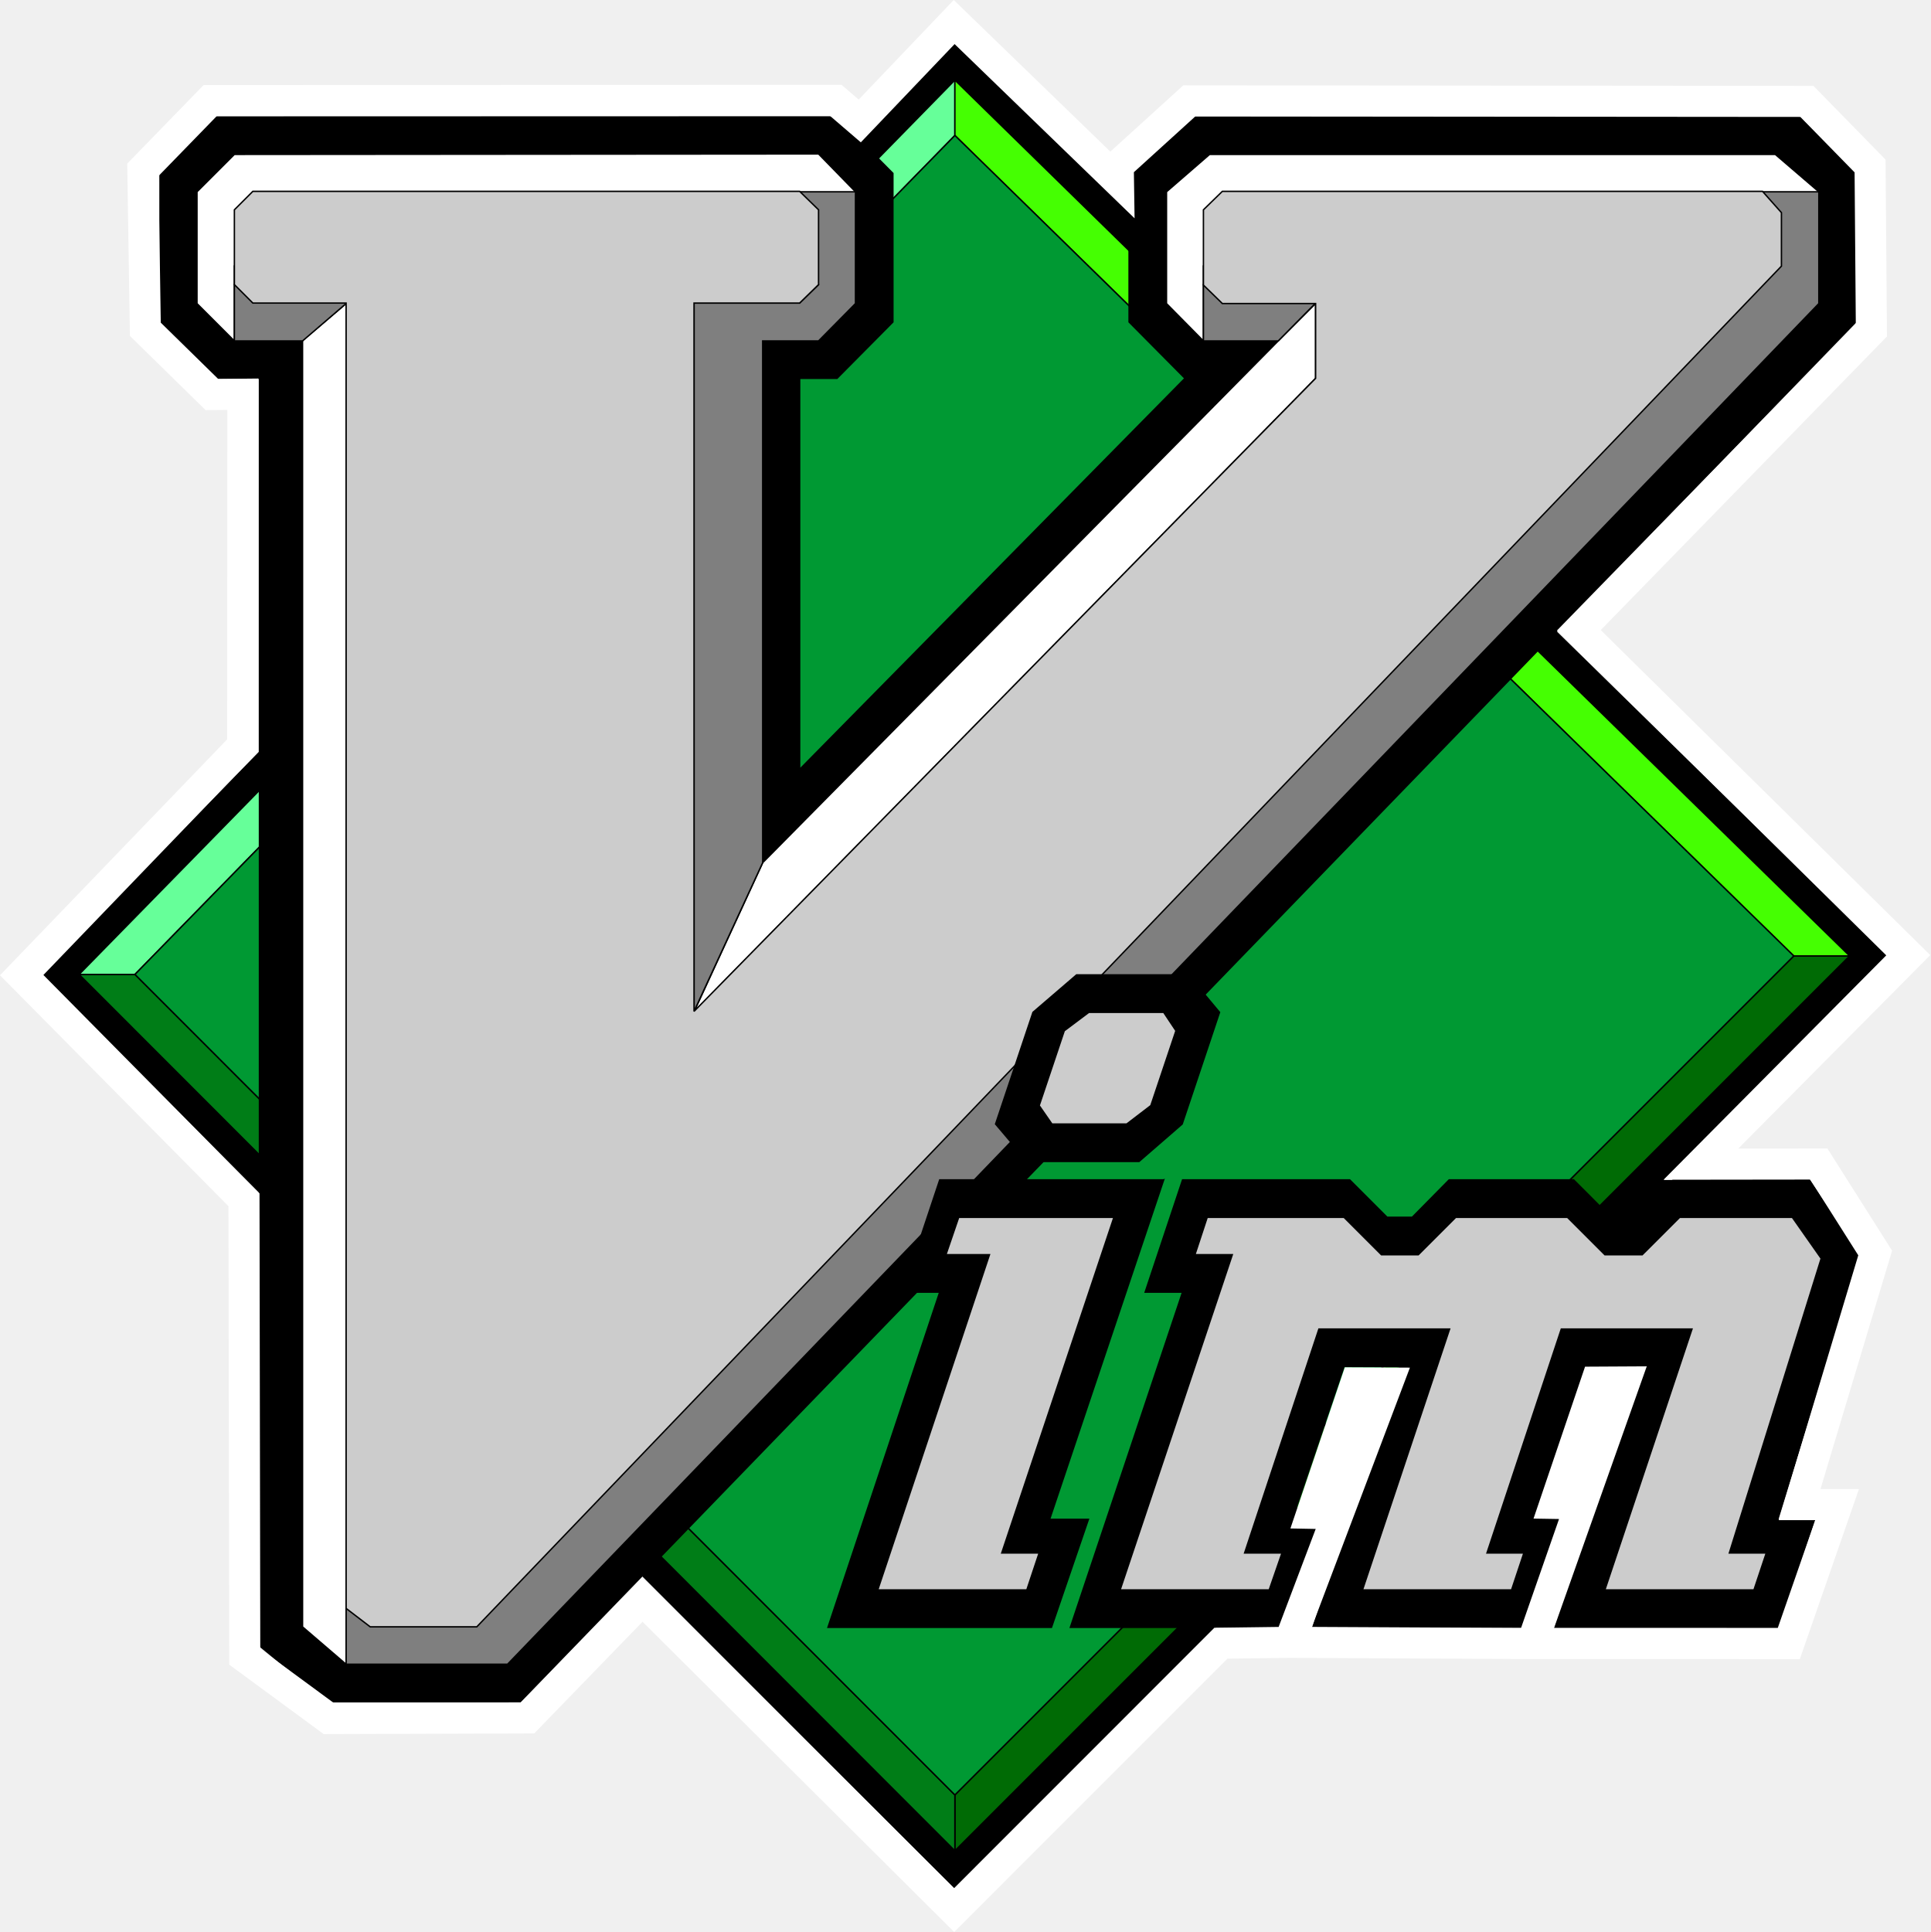
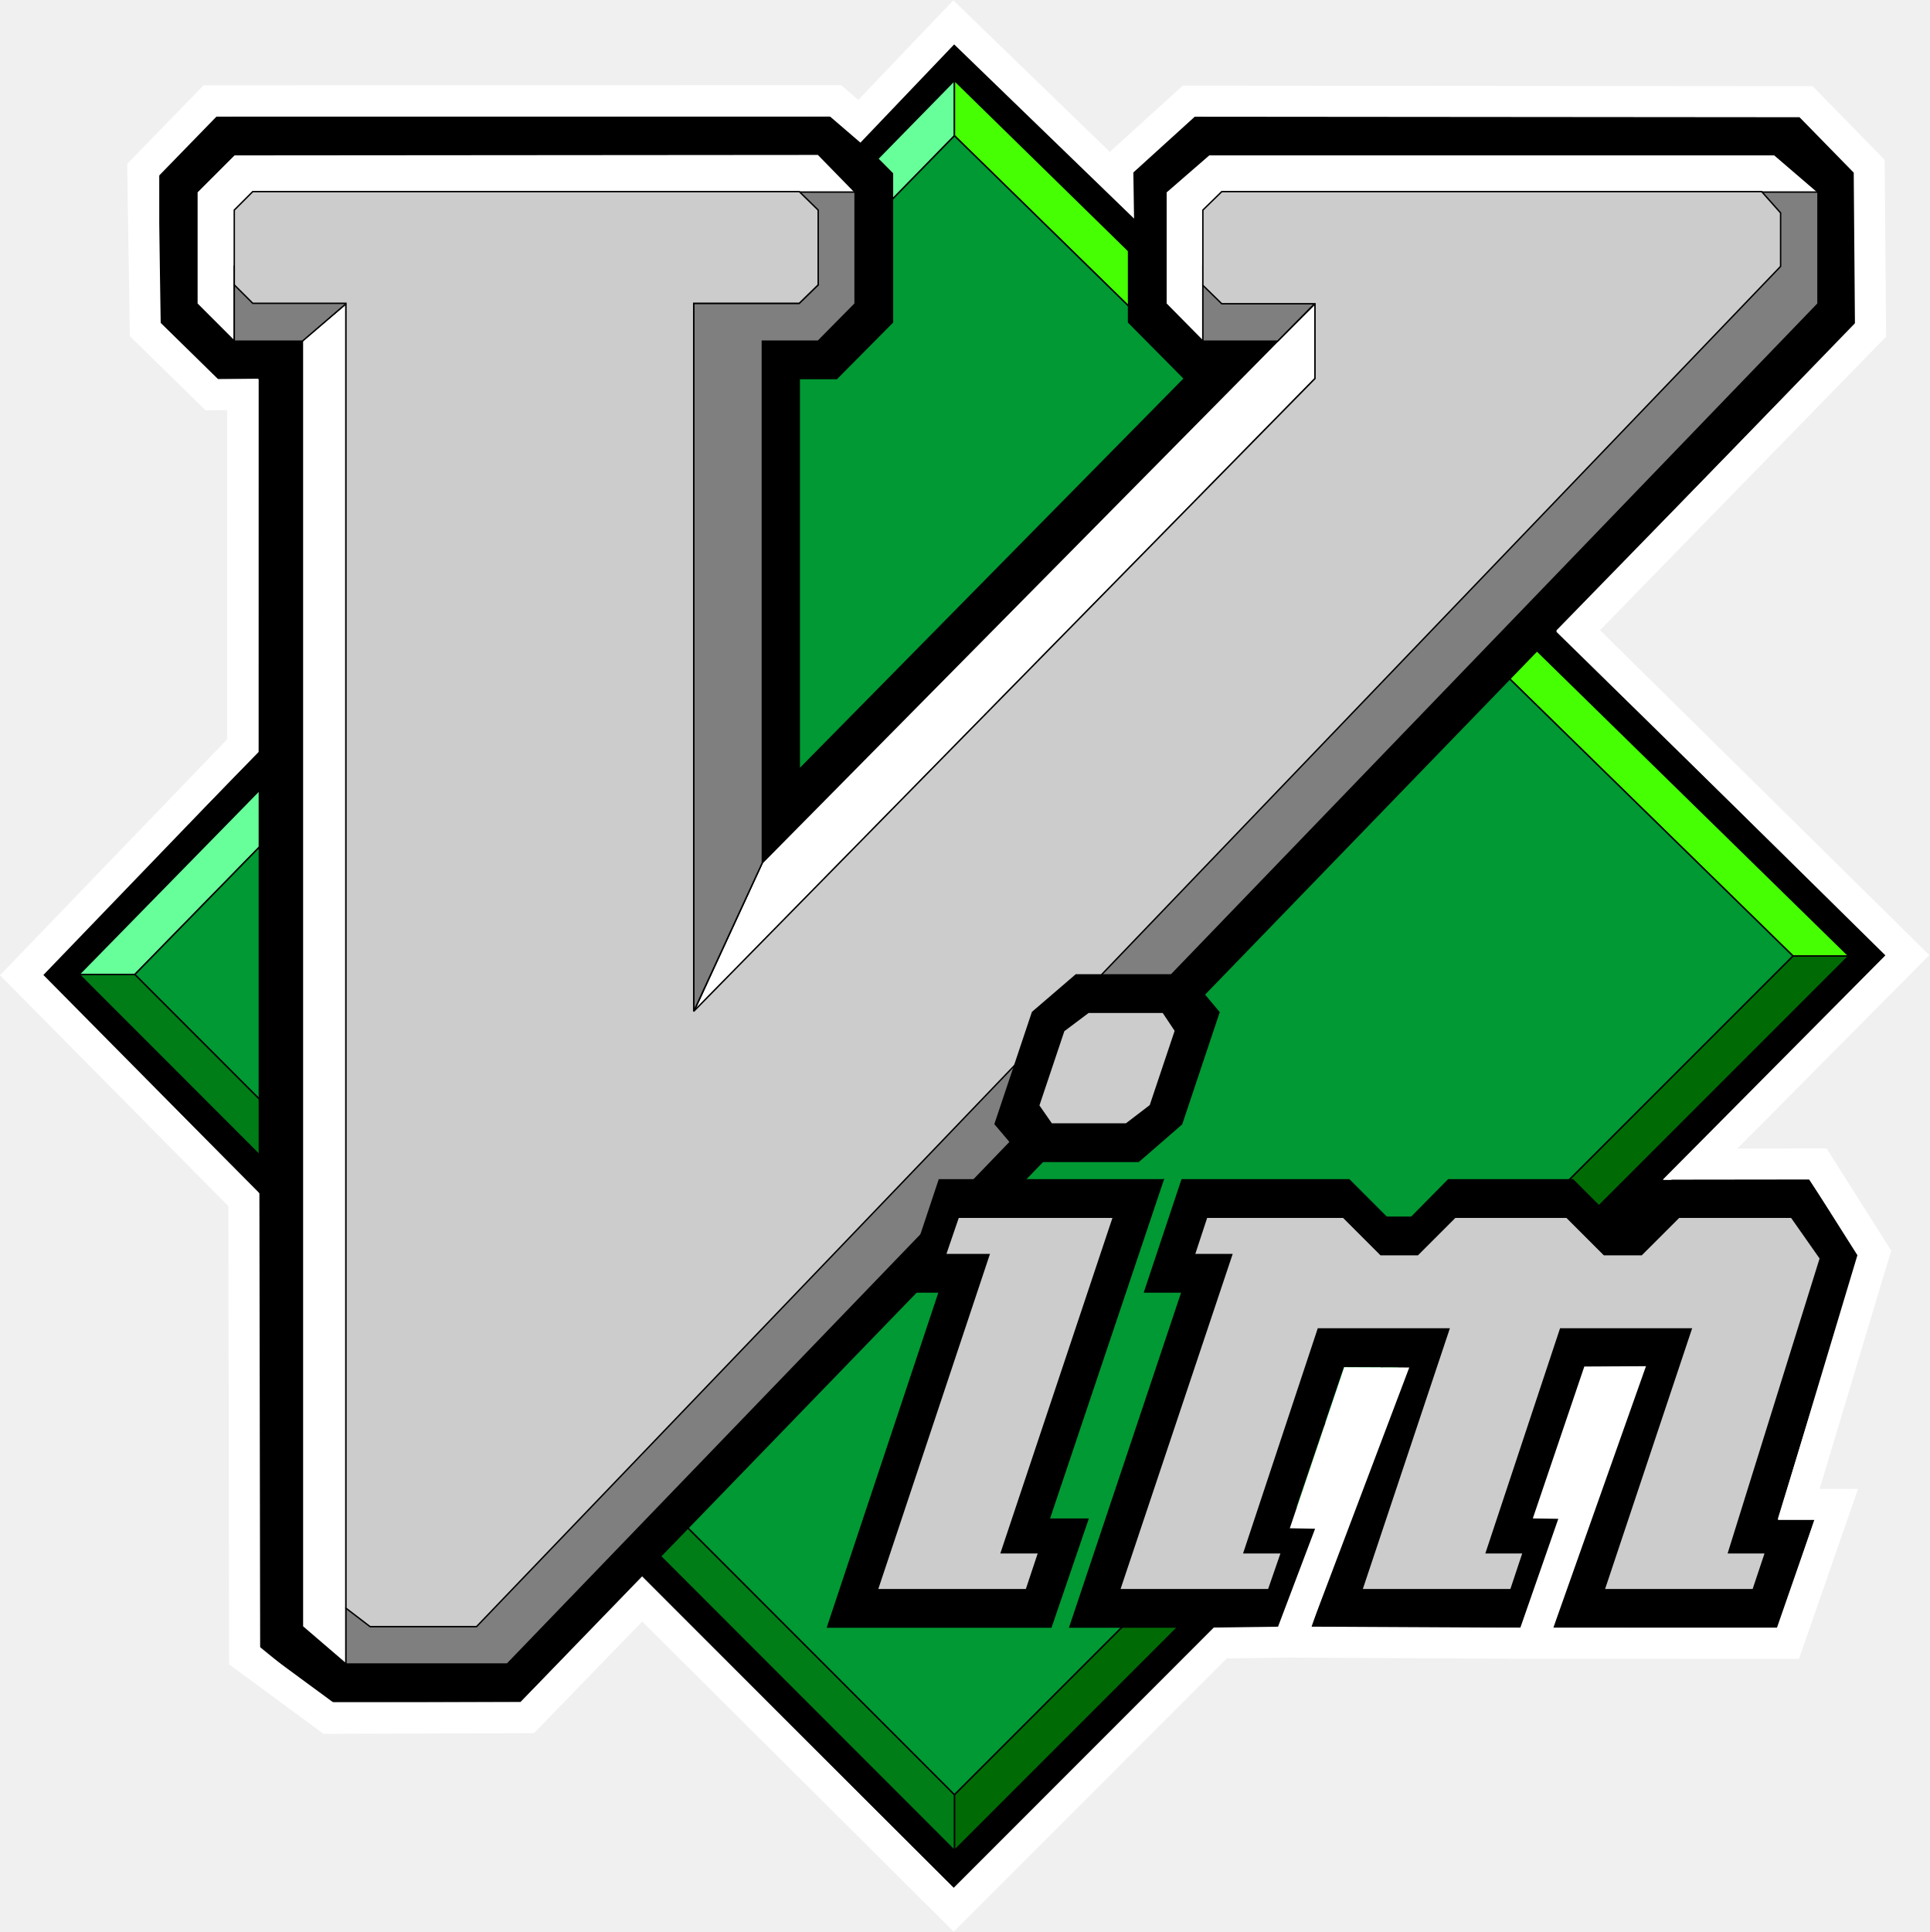
- <svg xmlns="http://www.w3.org/2000/svg" width="293.575" height="293.806" viewBox="0 0 293.575 293.806" version="1.1" id="svg90">
+ <svg xmlns="http://www.w3.org/2000/svg" width="203.575" height="203.806" viewBox="0 0 293.575 293.806" version="1.1" id="svg90">
  <defs id="defs94" />
  <path fill-rule="evenodd" fill="#000000" fill-opacity="1" d="M 286.999,145.374 145.229,6.488 6.342,148.183 145.229,287.144 286.999,145.374" id="path2" />
  <path fill="none" stroke-width="0.216" stroke-linecap="butt" stroke-linejoin="miter" stroke="#000000" stroke-opacity="1" stroke-miterlimit="2.613" d="M 286.999,145.374 145.229,6.488 6.342,148.183 145.229,287.144 Z M 286.999,145.374" id="path4" />
  <path fill-rule="evenodd" fill="#006b05" fill-opacity="1" d="M 272.815,145.374 H 281.311 L 145.229,281.456 V 272.96 L 272.815,145.374" id="path6" />
  <path fill="none" stroke-width="0.216" stroke-linecap="butt" stroke-linejoin="miter" stroke="#000000" stroke-opacity="1" stroke-miterlimit="2.613" d="M 272.815,145.374 H 281.311 L 145.229,281.456 V 272.96 Z M 272.815,145.374" id="path8" />
  <path fill-rule="evenodd" fill="#007d17" fill-opacity="1" d="M 12.03,148.183 H 20.526 L 145.229,272.96 V 281.456 L 12.03,148.183" id="path10" />
  <path fill="none" stroke-width="0.216" stroke-linecap="butt" stroke-linejoin="miter" stroke="#000000" stroke-opacity="1" stroke-miterlimit="2.613" d="M 12.03,148.183 H 20.526 L 145.229,272.96 V 281.456 Z M 12.03,148.183" id="path12" />
  <path fill-rule="evenodd" fill="#66ff99" fill-opacity="1" d="M 145.229,20.601 V 12.175 L 12.03,148.183 H 20.526 L 145.229,20.601" id="path14" />
  <path fill="none" stroke-width="0.216" stroke-linecap="butt" stroke-linejoin="miter" stroke="#000000" stroke-opacity="1" stroke-miterlimit="2.613" d="M 145.229,20.601 V 12.175 L 12.03,148.183 H 20.526 Z M 145.229,20.601" id="path16" />
  <path fill-rule="evenodd" fill="#45ff02" fill-opacity="1" d="M 145.229,12.175 V 20.601 L 272.815,145.374 H 281.311 L 145.229,12.175" id="path18" />
  <path fill="none" stroke-width="0.216" stroke-linecap="butt" stroke-linejoin="miter" stroke="#000000" stroke-opacity="1" stroke-miterlimit="2.613" d="M 145.229,12.175 V 20.601 L 272.815,145.374 H 281.311 Z M 145.229,12.175" id="path20" />
  <path fill-rule="evenodd" fill="#009933" fill-opacity="1" d="M 145.229,272.96 272.815,145.374 145.229,20.601 20.526,148.183 145.229,272.96" id="path22" />
  <path fill="none" stroke-width="0.216" stroke-linecap="butt" stroke-linejoin="miter" stroke="#000000" stroke-opacity="1" stroke-miterlimit="2.613" d="M 145.229,272.96 272.815,145.374 145.229,20.601 20.526,148.183 Z M 145.229,272.96" id="path24" />
  <path fill-rule="evenodd" fill="#000000" fill-opacity="1" d="M 171.725,48.968 180.221,57.535 121.616,117.007 V 57.535 H 127.303 L 135.799,48.968 V 26.359 L 127.303,17.792 H 32.838 L 24.342,26.359 V 48.968 L 32.838,57.535 H 39.463 V 250.281 L 49.831,258.777 H 79.135 L 282.245,48.968 V 26.359 L 273.749,17.792 H 181.159 L 171.725,26.359 V 48.968" id="path26" />
  <path fill="none" stroke-width="0.216" stroke-linecap="butt" stroke-linejoin="miter" stroke="#000000" stroke-opacity="1" stroke-miterlimit="2.613" d="M 171.725,48.968 180.221,57.535 121.616,117.007 V 57.535 H 127.303 L 135.799,48.968 V 26.359 L 127.303,17.792 H 32.838 L 24.342,26.359 V 48.968 L 32.838,57.535 H 39.463 V 250.281 L 49.831,258.777 H 79.135 L 282.245,48.968 V 26.359 L 273.749,17.792 H 181.159 L 171.725,26.359 Z M 171.725,48.968" id="path28" />
  <path fill-rule="evenodd" fill="#ffffff" fill-opacity="1" d="M 35.647,51.847 29.96,46.16 V 29.167 L 35.647,23.48 124.495,23.41 130.112,29.167 124.495,31.906 121.616,29.167 35.647,43.281 V 51.847" id="path30" />
  <path fill="none" stroke-width="0.216" stroke-linecap="butt" stroke-linejoin="miter" stroke="#000000" stroke-opacity="1" stroke-miterlimit="2.613" d="M 35.647,51.847 29.96,46.16 V 29.167 L 35.647,23.48 124.495,23.41 130.112,29.167 124.495,31.906 121.616,29.167 35.647,43.281 Z M 35.647,51.847" id="path32" />
  <path fill-rule="evenodd" fill="#ffffff" fill-opacity="1" d="M 52.639,253.089 46.014,247.402 V 51.777 L 52.639,46.16 V 253.089" id="path34" />
  <path fill="none" stroke-width="0.216" stroke-linecap="butt" stroke-linejoin="miter" stroke="#000000" stroke-opacity="1" stroke-miterlimit="2.613" d="M 52.639,253.089 46.014,247.402 V 51.777 L 52.639,46.16 Z M 52.639,253.089" id="path36" />
  <path fill-rule="evenodd" fill="#ffffff" fill-opacity="1" d="M 194.405,51.847 200.092,46.16 V 57.535 L 105.557,153.871 115.999,131.191 194.405,51.847" id="path38" />
  <path fill="none" stroke-width="0.216" stroke-linecap="butt" stroke-linejoin="miter" stroke="#000000" stroke-opacity="1" stroke-miterlimit="2.613" d="M 194.405,51.847 200.092,46.16 V 57.535 L 105.557,153.871 115.999,131.191 Z M 194.405,51.847" id="path40" />
  <path fill-rule="evenodd" fill="#7f7f7f" fill-opacity="1" d="M 54.581,43.351 52.639,46.16 46.014,51.847 H 35.647 V 40.472 L 54.581,43.351" id="path42" />
  <path fill="none" stroke-width="0.216" stroke-linecap="butt" stroke-linejoin="miter" stroke="#000000" stroke-opacity="1" stroke-miterlimit="2.613" d="M 54.581,43.351 52.639,46.16 46.014,51.847 H 35.647 V 40.472 Z M 54.581,43.351" id="path44" />
  <path fill-rule="evenodd" fill="#7f7f7f" fill-opacity="1" d="M 115.999,51.847 V 131.191 L 105.557,153.8 V 46.089 H 121.616 L 124.495,43.281 121.616,29.167 H 130.112 V 46.16 L 124.495,51.847 H 115.999" id="path46" />
  <path fill="none" stroke-width="0.216" stroke-linecap="butt" stroke-linejoin="miter" stroke="#000000" stroke-opacity="1" stroke-miterlimit="2.613" d="M 115.999,51.847 V 131.191 L 105.557,153.8 V 46.089 H 121.616 L 124.495,43.281 121.616,29.167 H 130.112 V 46.16 L 124.495,51.847 Z M 115.999,51.847" id="path48" />
  <path fill-rule="evenodd" fill="#ffffff" fill-opacity="1" d="M 183.03,51.847 177.413,46.16 V 29.167 L 183.967,23.48 H 270.006 L 276.631,29.167 267.127,37.664 183.03,43.281 V 51.847" id="path50" />
  <path fill="none" stroke-width="0.216" stroke-linecap="butt" stroke-linejoin="miter" stroke="#000000" stroke-opacity="1" stroke-miterlimit="2.613" d="M 183.03,51.847 177.413,46.16 V 29.167 L 183.967,23.48 H 270.006 L 276.631,29.167 267.127,37.664 183.03,43.281 Z M 183.03,51.847" id="path52" />
  <path fill-rule="evenodd" fill="#7f7f7f" fill-opacity="1" d="M 276.631,46.16 77.19,253.089 H 52.639 V 244.593 H 70.639 L 270.006,40.472 267.127,29.167 H 276.631 V 46.16" id="path54" />
  <path fill="none" stroke-width="0.216" stroke-linecap="butt" stroke-linejoin="miter" stroke="#000000" stroke-opacity="1" stroke-miterlimit="2.613" d="M 276.631,46.16 77.19,253.089 H 52.639 V 244.593 H 70.639 L 270.006,40.472 267.127,29.167 H 276.631 Z M 276.631,46.16" id="path56" />
  <path fill-rule="evenodd" fill="#7f7f7f" fill-opacity="1" d="M 201.967,43.351 200.022,46.16 194.405,51.847 H 183.03 V 40.472 L 201.967,43.351" id="path58" />
  <path fill="none" stroke-width="0.216" stroke-linecap="butt" stroke-linejoin="miter" stroke="#000000" stroke-opacity="1" stroke-miterlimit="2.613" d="M 201.967,43.351 200.022,46.16 194.405,51.847 H 183.03 V 40.472 Z M 201.967,43.351" id="path60" />
  <path fill-rule="evenodd" fill="#cccccc" fill-opacity="1" d="M 105.557,153.8 V 46.089 H 121.616 L 124.495,43.281 V 31.906 L 121.616,29.097 H 38.456 L 35.647,31.906 V 43.281 L 38.456,46.089 H 52.639 V 244.593 L 56.311,247.402 H 72.51 L 270.94,40.472 V 32.335 L 268.061,29.097 H 185.909 L 183.03,31.906 V 43.351 L 185.909,46.16 H 200.092 V 57.535 L 105.557,153.8" id="path62" />
  <path fill="none" stroke-width="0.216" stroke-linecap="butt" stroke-linejoin="miter" stroke="#000000" stroke-opacity="1" stroke-miterlimit="2.613" d="M 105.557,153.8 V 46.089 H 121.616 L 124.495,43.281 V 31.906 L 121.616,29.097 H 38.456 L 35.647,31.906 V 43.281 L 38.456,46.089 H 52.639 V 244.593 L 56.311,247.402 H 72.51 L 270.94,40.472 V 32.335 L 268.061,29.097 H 185.909 L 183.03,31.906 V 43.351 L 185.909,46.16 H 200.092 V 57.535 Z M 105.557,153.8" id="path64" />
  <path fill-rule="evenodd" fill="#000000" fill-opacity="1" d="M 157.112,153.945 163.733,148.257 H 180.725 L 185.479,153.945 179.792,170.937 173.237,176.624 H 156.245 L 151.42,170.937 157.112,153.945" id="path66" />
  <path fill="none" stroke-width="0.216" stroke-linecap="butt" stroke-linejoin="miter" stroke="#000000" stroke-opacity="1" stroke-miterlimit="2.613" d="M 157.112,153.945 163.733,148.257 H 180.725 L 185.479,153.945 179.792,170.937 173.237,176.624 H 156.245 L 151.42,170.937 Z M 157.112,153.945" id="path68" />
  <path fill-rule="evenodd" fill="#000000" fill-opacity="1" d="M 162.799,247.472 179.862,196.496 H 174.174 L 179.862,179.433 H 205.28 L 210.967,185.121 H 214.784 L 220.397,179.433 H 239.335 L 245.022,185.121 H 246.764 L 252.456,179.433 H 275.19 L 282.749,190.808 270.366,231.128 H 275.983 L 270.51,247.472 H 236.456 L 249.772,207.8 H 241.28 L 233.428,230.984 H 239.045 L 233.717,247.472 H 199.663 L 212.909,207.8 H 204.413 L 196.495,231.128 H 202.182 L 196.854,247.472 H 162.799" id="path70" />
  <path fill="none" stroke-width="0.216" stroke-linecap="butt" stroke-linejoin="miter" stroke="#000000" stroke-opacity="1" stroke-miterlimit="2.613" d="M 162.799,247.472 179.862,196.496 H 174.174 L 179.862,179.433 H 205.28 L 210.967,185.121 H 214.784 L 220.397,179.433 H 239.335 L 245.022,185.121 H 248.764 L 254.456,179.433 H 275.19 L 282.749,190.808 270.366,231.128 H 275.983 L 270.51,247.472 H 236.456 L 249.772,207.8 H 241.28 L 233.428,230.984 H 239.045 L 233.717,247.472 H 199.663 L 212.909,207.8 H 204.413 L 196.495,231.128 H 202.182 L 196.854,247.472 Z M 162.799,247.472" id="path72" />
  <path fill-rule="evenodd" fill="#cccccc" fill-opacity="1" d="M 272.596,185.121 276.991,191.382 263.022,236.167 H 268.639 L 266.764,241.785 H 244.085 L 257.335,202.113 H 237.463 L 226.159,236.167 H 231.772 L 229.901,241.785 H 207.221 L 220.471,202.113 H 200.596 L 189.295,236.167 H 194.983 L 193.038,241.785 H 170.358 L 187.42,190.808 H 181.733 L 183.604,185.121 H 204.413 L 210.1,190.808 H 215.717 L 221.405,185.121 H 238.397 L 244.085,190.808 H 249.772 L 255.463,185.121 H 272.596" id="path74" />
  <path fill="none" stroke-width="0.216" stroke-linecap="butt" stroke-linejoin="miter" stroke="#000000" stroke-opacity="1" stroke-miterlimit="2.613" d="M 272.596,185.121 276.991,191.382 263.022,236.167 H 268.639 L 266.764,241.785 H 244.085 L 257.335,202.113 H 237.463 L 226.159,236.167 H 231.772 L 229.901,241.785 H 207.221 L 220.471,202.113 H 200.596 L 189.295,236.167 H 194.983 L 193.038,241.785 H 170.358 L 187.42,190.808 H 181.733 L 183.604,185.121 H 204.413 L 210.1,190.808 H 215.717 L 221.405,185.121 H 238.397 L 244.085,190.808 H 249.772 L 255.463,185.121 Z M 272.596,185.121" id="path76" />
  <path fill-rule="evenodd" fill="#000000" fill-opacity="1" d="M 176.983,179.433 159.631,231.054 H 165.534 L 159.917,247.472 H 125.932 L 142.924,196.496 H 137.237 Z M 137.237,196.496 142.924,179.433 H 176.983" id="path78" />
  <path fill="none" stroke-width="0.216" stroke-linecap="butt" stroke-linejoin="miter" stroke="#000000" stroke-opacity="1" stroke-miterlimit="2.613" d="M 176.983,179.433 159.631,231.054 H 165.534 L 159.917,247.472 H 125.932 L 142.924,196.496 H 137.237 Z M 137.237,196.496 142.924,179.433 H 176.983 Z M 137.237,196.496" id="path80" />
  <path fill-rule="evenodd" fill="#cccccc" fill-opacity="1" d="M 156.174,241.785 158.045,236.167 H 152.358 L 169.42,185.121 H 145.807 L 143.862,190.808 H 150.487 L 133.495,241.785 H 156.174" id="path82" />
  <path fill="none" stroke-width="0.216" stroke-linecap="butt" stroke-linejoin="miter" stroke="#000000" stroke-opacity="1" stroke-miterlimit="2.613" d="M 156.174,241.785 158.045,236.167 H 152.358 L 169.42,185.121 H 145.807 L 143.862,190.808 H 150.487 L 133.495,241.785 Z M 156.174,241.785" id="path84" />
  <path fill-rule="evenodd" fill="#cccccc" fill-opacity="1" d="M 175.038,168.128 178.854,156.753 176.983,153.945 H 165.604 L 161.862,156.753 158.045,168.128 159.991,170.937 H 171.366 L 175.038,168.128" id="path86" />
  <path fill="none" stroke-width="0.216" stroke-linecap="butt" stroke-linejoin="miter" stroke="#000000" stroke-opacity="1" stroke-miterlimit="2.613" d="M 175.038,168.128 178.854,156.753 176.983,153.945 H 165.604 L 161.862,156.753 158.045,168.128 159.991,170.937 H 171.366 Z M 175.038,168.128" id="path88" />
  <path id="path493" d="M 145.121,3.352 130.762,18.395 127.119,15.264 31.974,15.289 21.728,25.825 22.106,50.076 32.231,60 36.937,59.951 36.915,113.383 3.301,148.291 37.109,182.457 37.226,251.952 50.005,261.346 80.244,261.251 97.694,243.264 145.121,290.469 185.687,249.89 196.109,249.753 203.502,230.212 199.53,230.137 206.228,210.305 211.024,210.327 196.109,249.753 233.014,249.938 240.421,228.693 236.514,228.629 242.769,210.187 247.108,210.163 233.014,249.938 272.058,249.949 279.405,228.813 H 273.702 L 285.199,190.547 276.631,177.016 258.691,177.038 290.229,145.266 240.13,95.85 284.622,50.217 284.421,25.243 274.817,15.42 180.883,15.341 170.076,25.156 170.112,27.543 Z" style="fill:none;stroke:#ffffff;stroke-width:4.724;stroke-dasharray:none;stroke-opacity:1" />
</svg>
